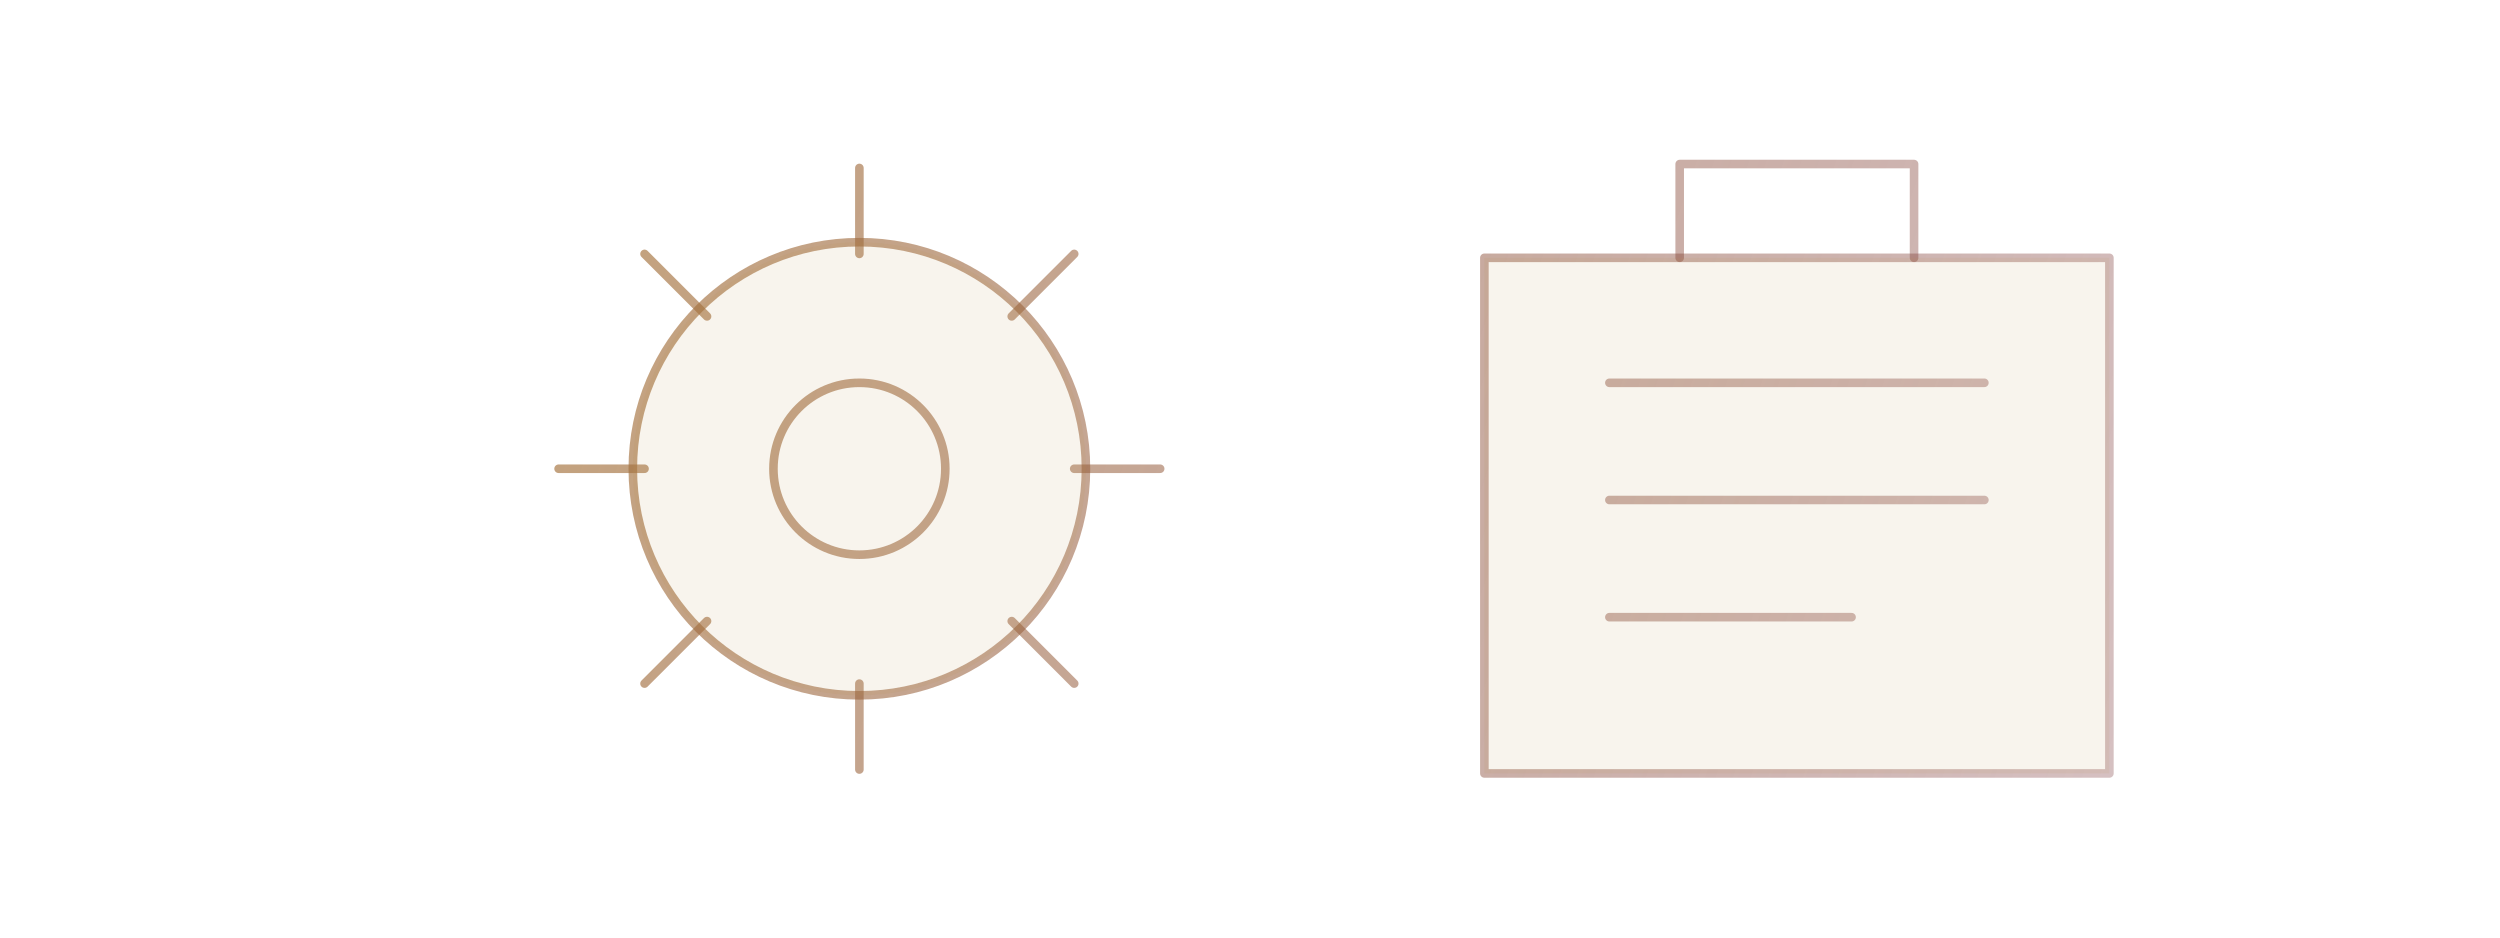
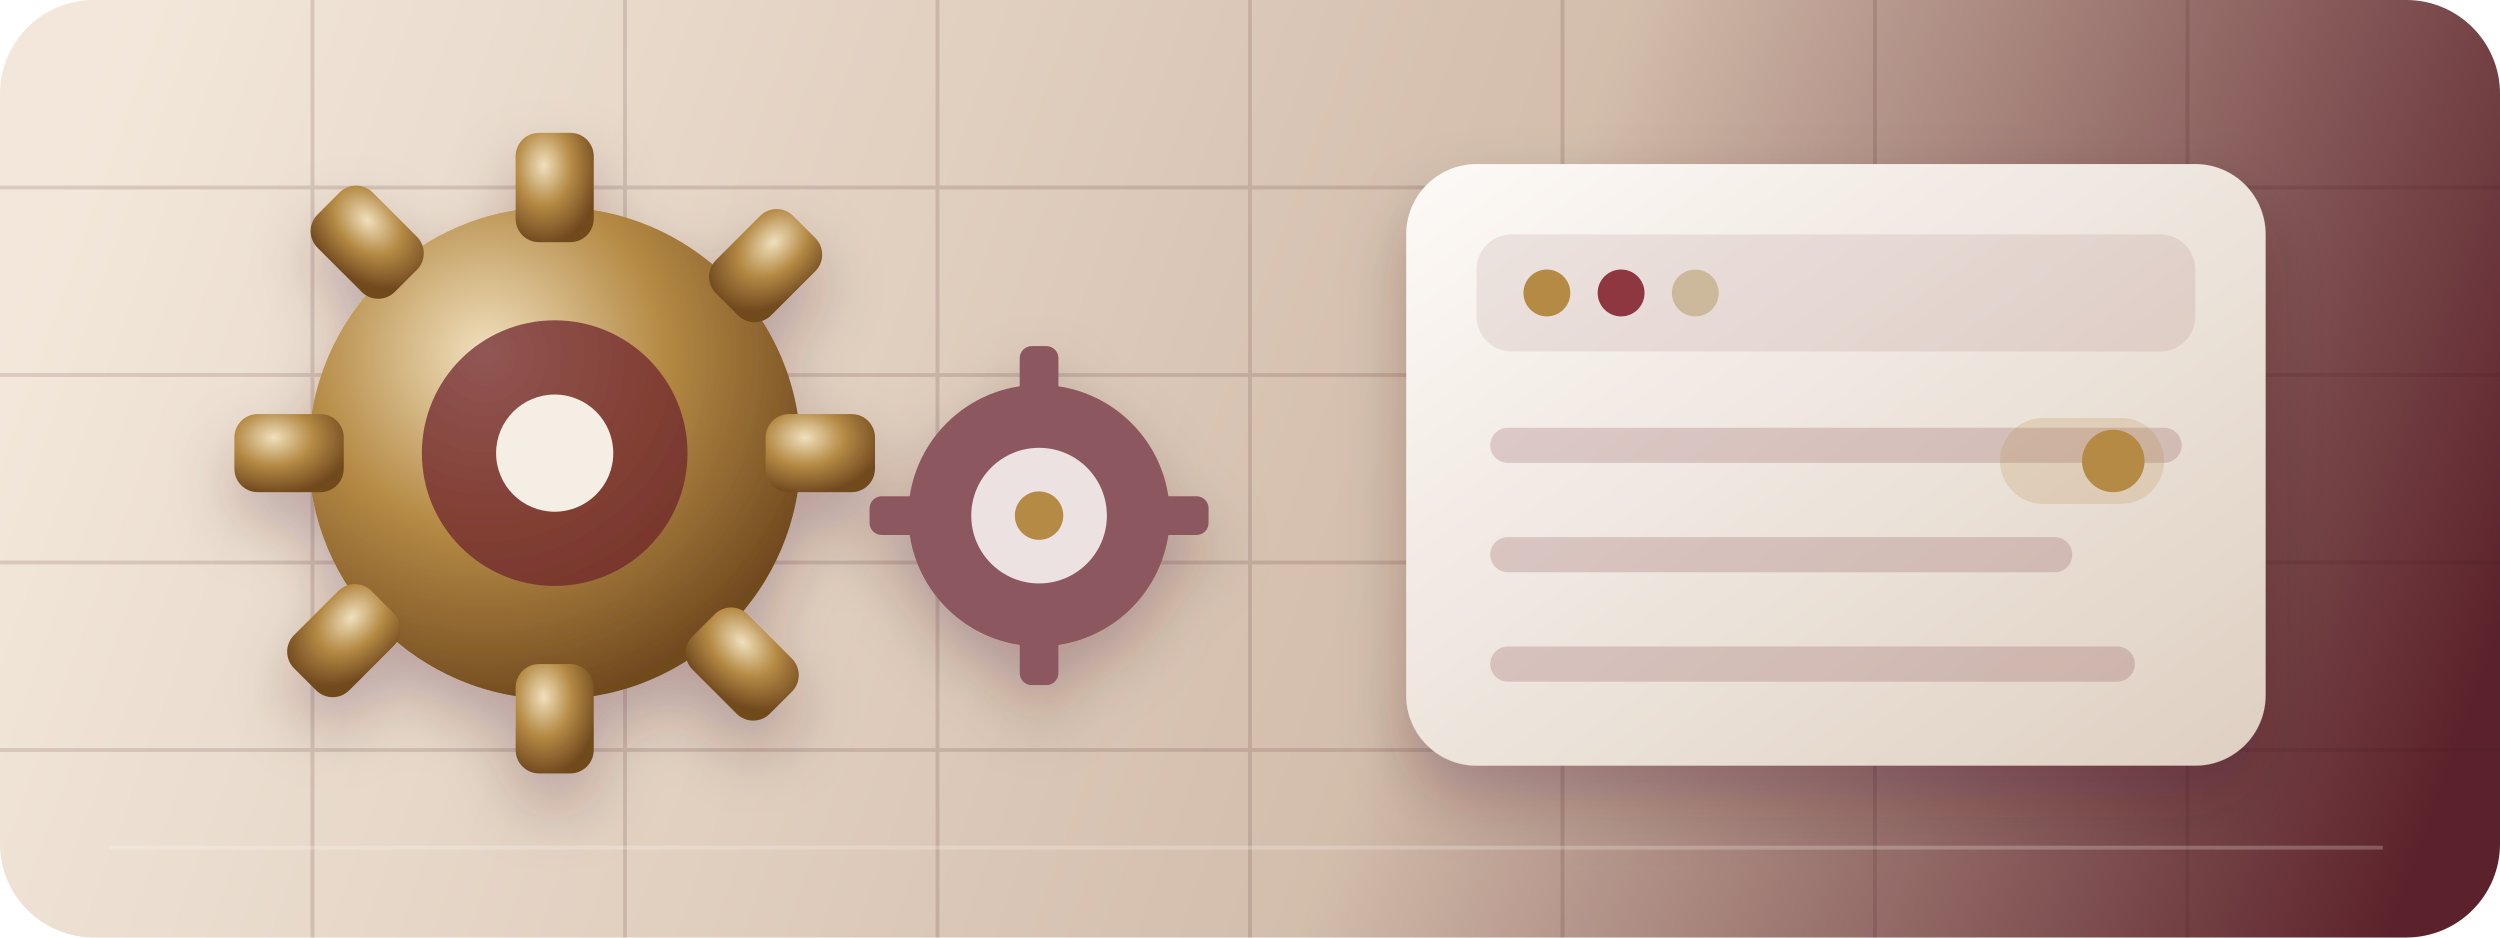
<svg xmlns="http://www.w3.org/2000/svg" width="640" height="240" viewBox="0 0 640 240" fill="none">
  <defs>
-     <linearGradient id="g" x1="48" y1="30" x2="600" y2="216" gradientUnits="userSpaceOnUse">
-       <stop stop-color="#B58A45" stop-opacity=".78" />
-       <stop offset="1" stop-color="#6B1F2B" stop-opacity=".24" />
+     <linearGradient id="bg" x1="24" y1="16" x2="616" y2="228" gradientUnits="userSpaceOnUse">
+       <stop stop-color="#F5EADF" />
+       <stop offset=".58" stop-color="#D4BFAF" />
+       <stop offset="1" stop-color="#5A202B" />
    </linearGradient>
+     <radialGradient id="gear" cx="36%" cy="30%" r="72%">
+       <stop stop-color="#F2E2C1" />
+       <stop offset=".5" stop-color="#B58A45" />
+       <stop offset="1" stop-color="#70481F" />
+     </radialGradient>
+     <linearGradient id="panel" x1="0" y1="0" x2="1" y2="1">
+       <stop stop-color="#FFFDFC" />
+       <stop offset="1" stop-color="#DFD1C5" />
+     </linearGradient>
+     <filter id="shadow" x="-30%" y="-30%" width="180%" height="190%">
+       <feDropShadow dx="0" dy="8" stdDeviation="8" flood-color="#351017" flood-opacity=".25" />
+     </filter>
  </defs>
-   <g stroke="url(#g)" stroke-width="2.2" stroke-linecap="round" stroke-linejoin="round">
-     <circle cx="220" cy="120" r="58" />
-     <circle cx="220" cy="120" r="22" />
-     <path d="M220 43v22M220 175v22M143 120h22M275 120h22M165 65l16 16M259 159l16 16M275 65l-16 16M181 159l-16 16" />
-     <path d="M380 66h160v132H380z" />
-     <path d="M412 98h96M412 128h96M412 158h62" />
-     <path d="M430 66V42h60v24" />
+   <rect width="640" height="240" rx="24" fill="url(#bg)" />
+   <g opacity=".14" stroke="#3B0F16" stroke-width="1">
+     <path d="M0 48H640M0 96H640M0 144H640M0 192H640" />
+     <path d="M80 0V240M160 0V240M240 0V240M320 0V240M400 0V240M480 0V240M560 0V240" />
  </g>
-   <g fill="#B58A45" opacity=".10">
-     <circle cx="220" cy="120" r="58" />
-     <path d="M380 66h160v132H380z" />
+   <g filter="url(#shadow)" transform="translate(54 28)">
+     <g transform="translate(88 88)">
+       <circle r="63" fill="url(#gear)" />
+       <circle r="34" fill="#6B1F2B" fill-opacity=".72" />
+       <circle r="15" fill="#F7F1E8" />
+       <g fill="url(#gear)">
+         <rect x="-10" y="-82" width="20" height="28" rx="6" />
+         <rect x="-10" y="54" width="20" height="28" rx="6" />
+         <rect x="54" y="-10" width="28" height="20" rx="6" />
+         <rect x="-82" y="-10" width="28" height="20" rx="6" />
+         <rect x="44" y="-62" width="20" height="28" rx="6" transform="rotate(45 54 -48)" />
+         <rect x="-64" y="34" width="20" height="28" rx="6" transform="rotate(45 -54 48)" />
+         <rect x="34" y="44" width="28" height="20" rx="6" transform="rotate(45 48 54)" />
+         <rect x="-62" y="-64" width="28" height="20" rx="6" transform="rotate(45 -48 -54)" />
+       </g>
+     </g>
+     <g transform="translate(212 104) scale(.62)">
+       <circle r="54" fill="#8C5660" />
+       <circle r="28" fill="#FFFDFC" fill-opacity=".85" />
+       <circle r="10" fill="#B58A45" />
+       <g fill="#8C5660">
+         <rect x="-8" y="-70" width="16" height="24" rx="5" />
+         <rect x="-8" y="46" width="16" height="24" rx="5" />
+         <rect x="46" y="-8" width="24" height="16" rx="5" />
+         <rect x="-70" y="-8" width="24" height="16" rx="5" />
+       </g>
+     </g>
  </g>
+   <g filter="url(#shadow)" transform="translate(360 42)">
+     <rect width="220" height="154" rx="18" fill="url(#panel)" />
+     <rect x="18" y="18" width="184" height="30" rx="9" fill="#6B1F2B" fill-opacity=".09" />
+     <circle cx="36" cy="33" r="6" fill="#B58A45" />
+     <circle cx="55" cy="33" r="6" fill="#8D3442" />
+     <circle cx="74" cy="33" r="6" fill="#CDBA9E" />
+     <path d="M26 72H194M26 100H166M26 128H182" stroke="#6B1F2B" stroke-opacity=".18" stroke-width="9" stroke-linecap="round" />
+     <rect x="152" y="65" width="42" height="22" rx="11" fill="#B58A45" fill-opacity=".2" />
+     <circle cx="181" cy="76" r="8" fill="#B58A45" />
+   </g>
+   <path d="M28 217H610" stroke="#FFFDFC" stroke-opacity=".24" />
+   <rect width="640" height="240" rx="24" fill="#B58A45" fill-opacity=".025" />
</svg>
